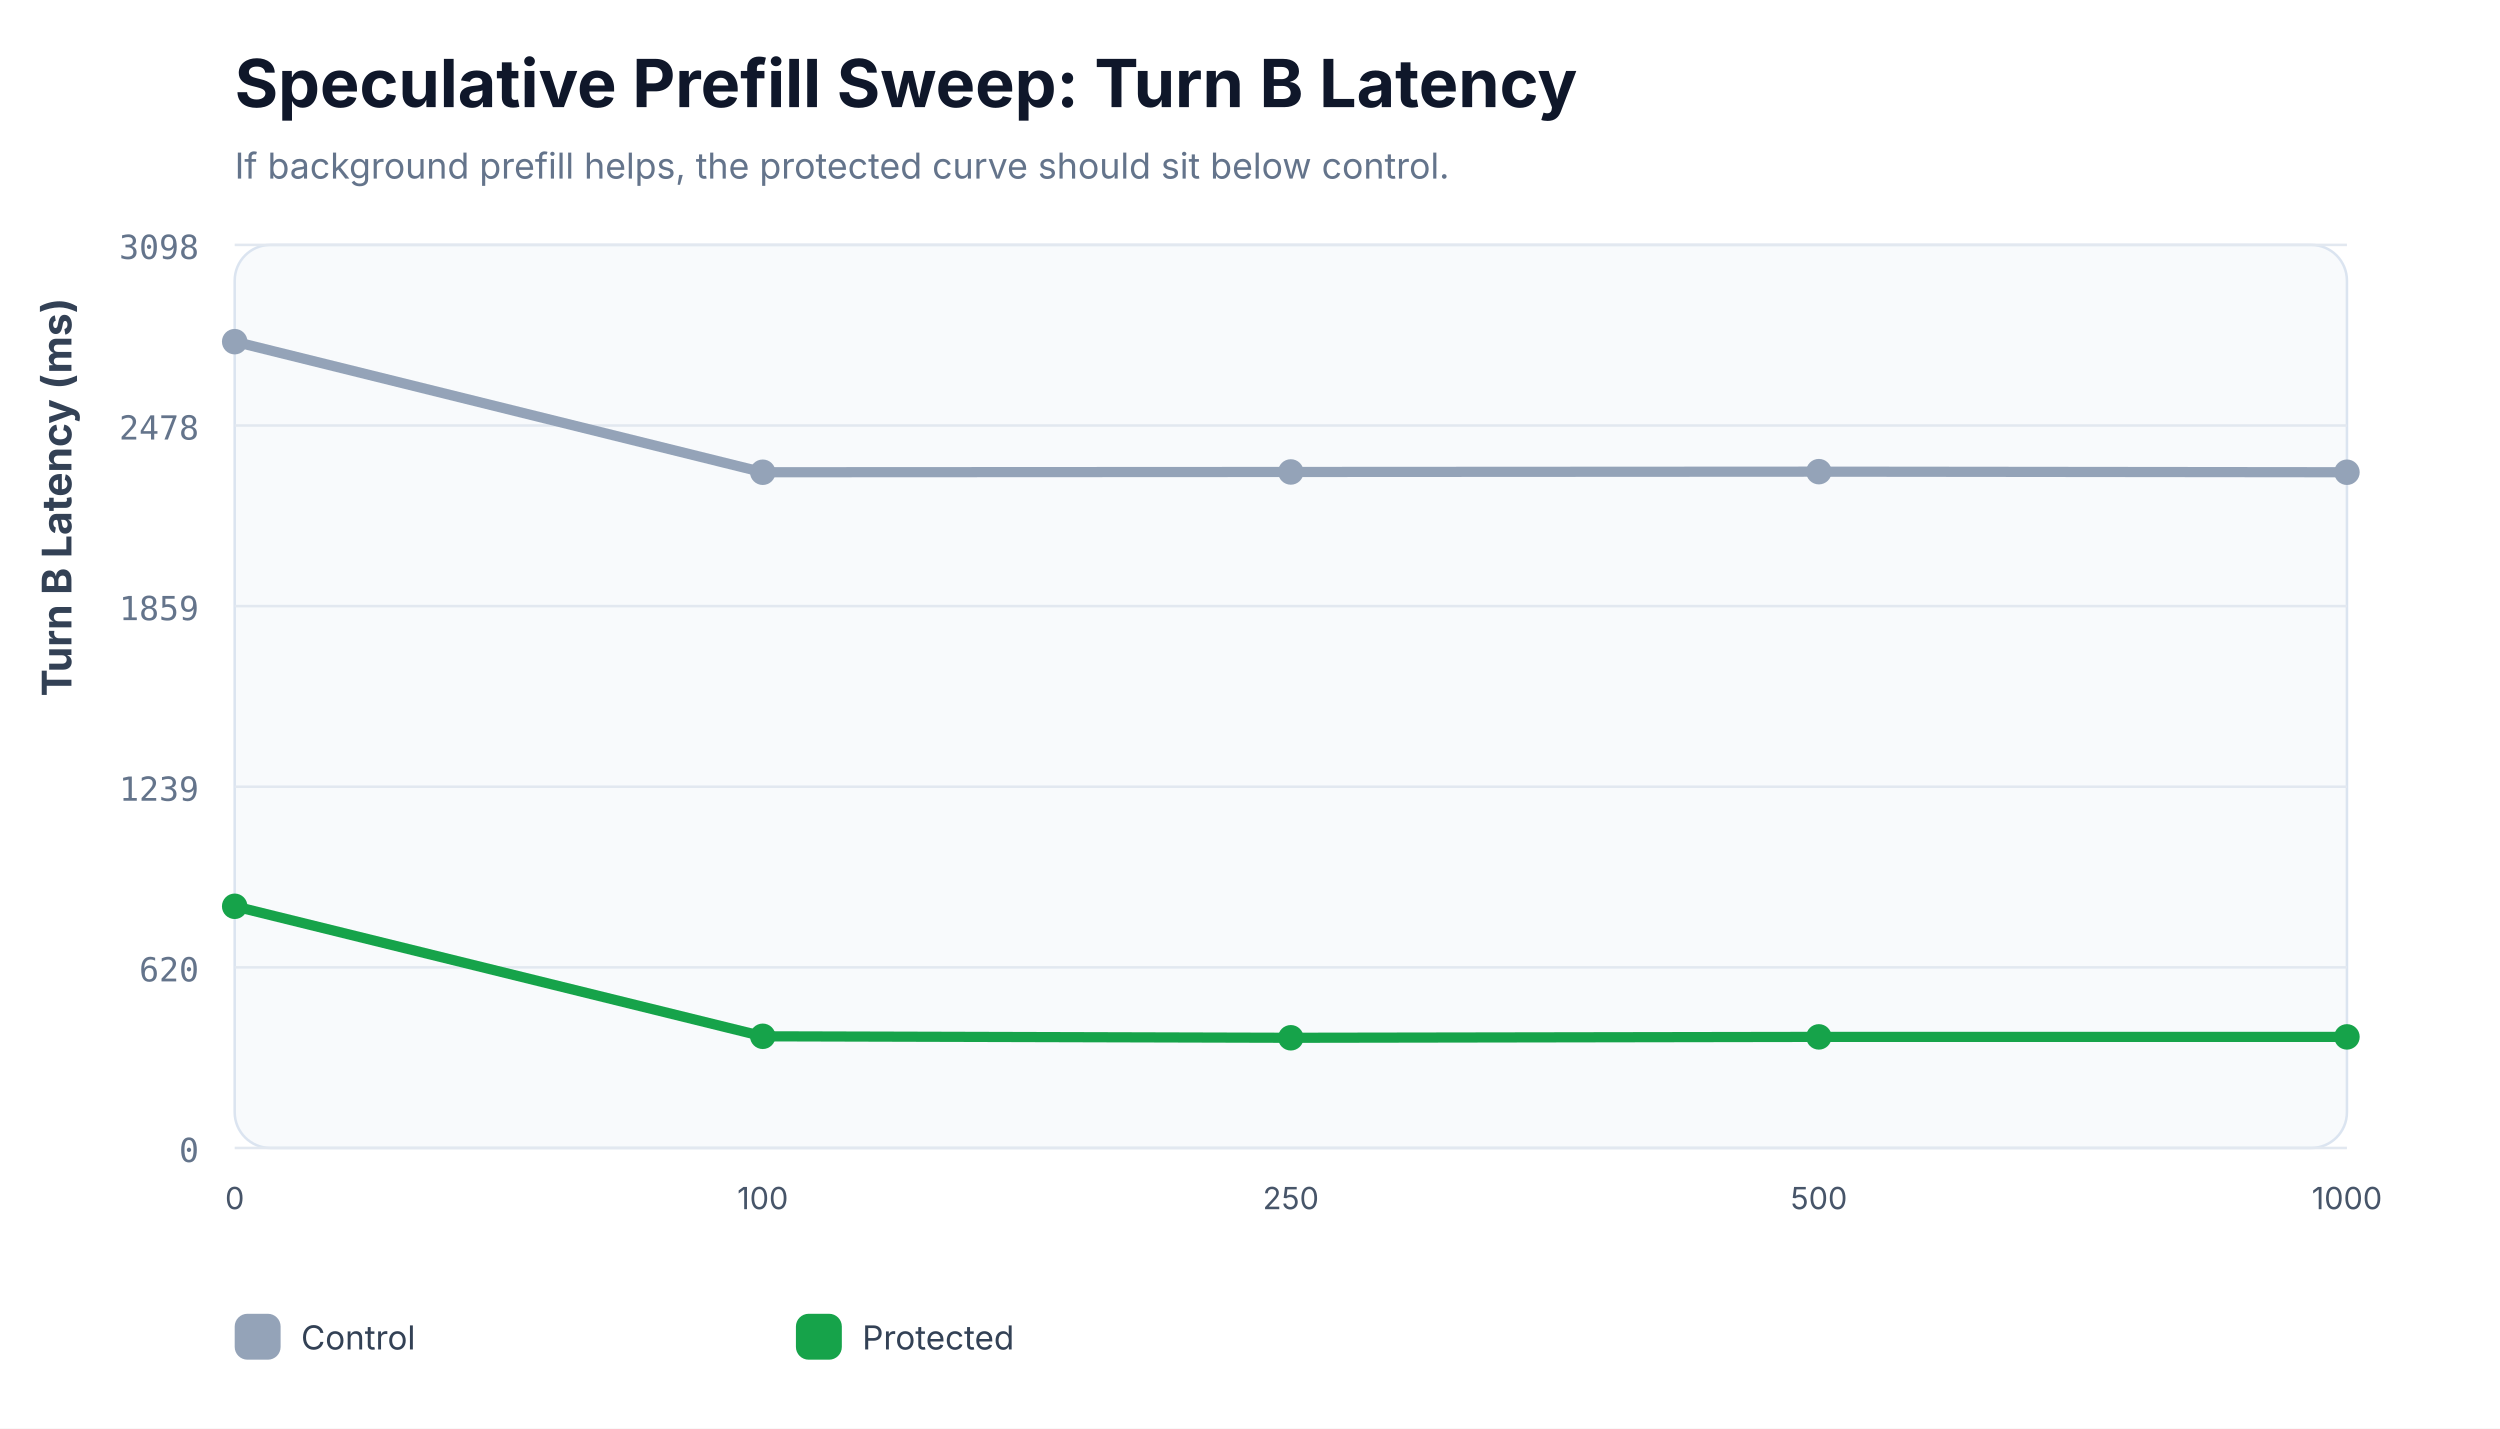
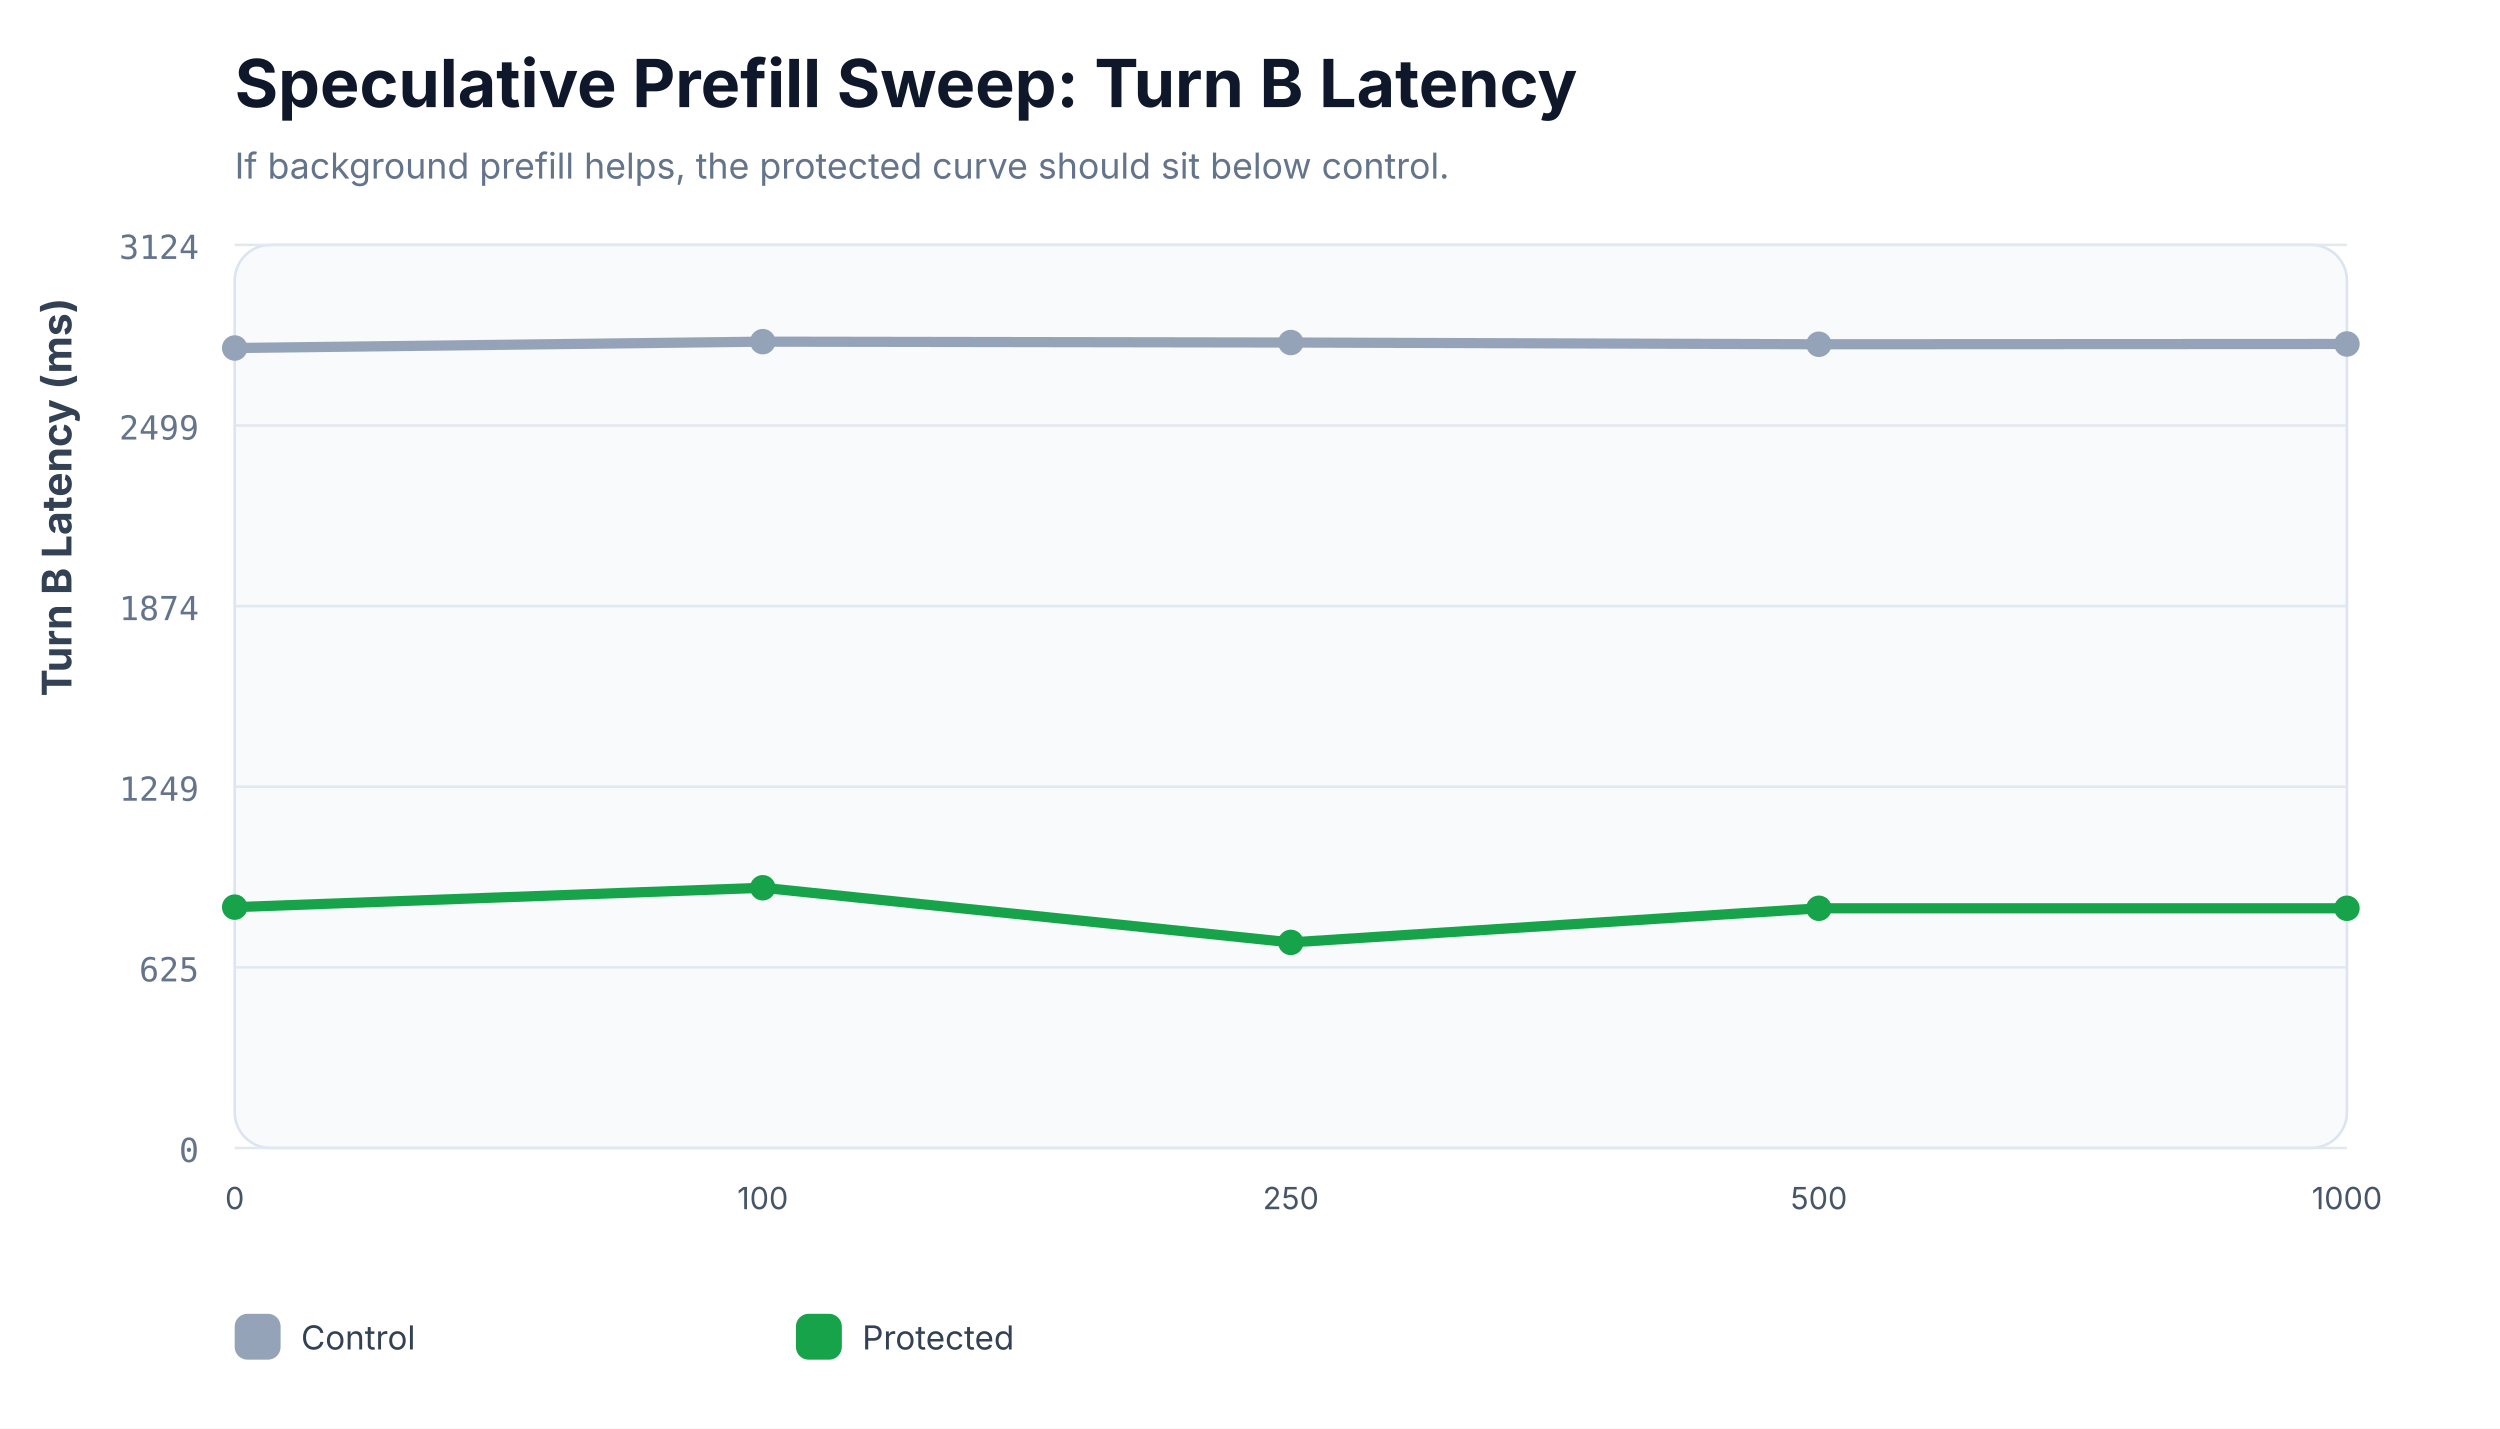
<svg xmlns="http://www.w3.org/2000/svg" width="980" height="560" viewBox="0 0 980 560">
  <rect width="100%" height="100%" fill="#ffffff" />
  <text x="92" y="42" font-family="Inter, Arial, sans-serif" font-size="26" font-weight="700" fill="#0f172a">Speculative Prefill Sweep: Turn B Latency</text>
  <text x="92" y="70" font-family="Inter, Arial, sans-serif" font-size="14" fill="#64748b">If background prefill helps, the protected curve should sit below control.</text>
  <rect x="92" y="96" width="828" height="354" rx="14" fill="#f8fafc" stroke="#dbe4f0" />
  <line x1="92" y1="450.00" x2="920" y2="450.00" stroke="#e2e8f0" stroke-width="1" />
  <text x="78" y="455.50" text-anchor="end" font-family="JetBrains Mono, monospace" font-size="13" fill="#64748b">0</text>
  <line x1="92" y1="379.20" x2="920" y2="379.20" stroke="#e2e8f0" stroke-width="1" />
-   <text x="78" y="384.70" text-anchor="end" font-family="JetBrains Mono, monospace" font-size="13" fill="#64748b">620</text>
+   <text x="78" y="384.70" text-anchor="end" font-family="JetBrains Mono, monospace" font-size="13" fill="#64748b">625</text>
  <line x1="92" y1="308.40" x2="920" y2="308.40" stroke="#e2e8f0" stroke-width="1" />
-   <text x="78" y="313.90" text-anchor="end" font-family="JetBrains Mono, monospace" font-size="13" fill="#64748b">1239</text>
+   <text x="78" y="313.90" text-anchor="end" font-family="JetBrains Mono, monospace" font-size="13" fill="#64748b">1249</text>
  <line x1="92" y1="237.60" x2="920" y2="237.60" stroke="#e2e8f0" stroke-width="1" />
-   <text x="78" y="243.10" text-anchor="end" font-family="JetBrains Mono, monospace" font-size="13" fill="#64748b">1859</text>
+   <text x="78" y="243.10" text-anchor="end" font-family="JetBrains Mono, monospace" font-size="13" fill="#64748b">1874</text>
  <line x1="92" y1="166.80" x2="920" y2="166.80" stroke="#e2e8f0" stroke-width="1" />
-   <text x="78" y="172.30" text-anchor="end" font-family="JetBrains Mono, monospace" font-size="13" fill="#64748b">2478</text>
+   <text x="78" y="172.30" text-anchor="end" font-family="JetBrains Mono, monospace" font-size="13" fill="#64748b">2499</text>
  <line x1="92" y1="96.00" x2="920" y2="96.00" stroke="#e2e8f0" stroke-width="1" />
-   <text x="78" y="101.50" text-anchor="end" font-family="JetBrains Mono, monospace" font-size="13" fill="#64748b">3098</text>
+   <text x="78" y="101.50" text-anchor="end" font-family="JetBrains Mono, monospace" font-size="13" fill="#64748b">3124</text>
  <text x="92.00" y="474" text-anchor="middle" font-family="Inter, Arial, sans-serif" font-size="12" fill="#475569">0</text>
  <text x="299.00" y="474" text-anchor="middle" font-family="Inter, Arial, sans-serif" font-size="12" fill="#475569">100</text>
  <text x="506.00" y="474" text-anchor="middle" font-family="Inter, Arial, sans-serif" font-size="12" fill="#475569">250</text>
  <text x="713.00" y="474" text-anchor="middle" font-family="Inter, Arial, sans-serif" font-size="12" fill="#475569">500</text>
  <text x="920.00" y="474" text-anchor="middle" font-family="Inter, Arial, sans-serif" font-size="12" fill="#475569">1000</text>
-   <polyline fill="none" stroke="#94a3b8" stroke-width="4" points="92.00,133.93 299.00,185.12 506.00,185.01 713.00,184.89 920.00,185.12" />
-   <circle cx="92.00" cy="133.93" r="5" fill="#94a3b8" />
-   <circle cx="299.00" cy="185.12" r="5" fill="#94a3b8" />
-   <circle cx="506.00" cy="185.01" r="5" fill="#94a3b8" />
-   <circle cx="713.00" cy="184.89" r="5" fill="#94a3b8" />
-   <circle cx="920.00" cy="185.12" r="5" fill="#94a3b8" />
+   <polyline fill="none" stroke="#94a3b8" stroke-width="4" points="92.00,136.42 299.00,133.93 506.00,134.27 713.00,134.95 920.00,134.84" />
+   <circle cx="92.00" cy="136.42" r="5" fill="#94a3b8" />
+   <circle cx="299.00" cy="133.93" r="5" fill="#94a3b8" />
+   <circle cx="506.00" cy="134.27" r="5" fill="#94a3b8" />
+   <circle cx="713.00" cy="134.95" r="5" fill="#94a3b8" />
+   <circle cx="920.00" cy="134.84" r="5" fill="#94a3b8" />
  <rect x="92" y="515" width="18" height="18" rx="5" fill="#94a3b8" />
  <text x="118" y="529" font-family="Inter, Arial, sans-serif" font-size="13" fill="#334155">Control</text>
-   <polyline fill="none" stroke="#16a34a" stroke-width="4" points="92.00,355.27 299.00,406.23 506.00,406.81 713.00,406.46 920.00,406.46" />
-   <circle cx="92.00" cy="355.27" r="5" fill="#16a34a" />
-   <circle cx="299.00" cy="406.23" r="5" fill="#16a34a" />
-   <circle cx="506.00" cy="406.81" r="5" fill="#16a34a" />
-   <circle cx="713.00" cy="406.46" r="5" fill="#16a34a" />
-   <circle cx="920.00" cy="406.46" r="5" fill="#16a34a" />
+   <polyline fill="none" stroke="#16a34a" stroke-width="4" points="92.00,355.60 299.00,348.00 506.00,369.42 713.00,356.05 920.00,356.05" />
+   <circle cx="92.00" cy="355.60" r="5" fill="#16a34a" />
+   <circle cx="299.00" cy="348.00" r="5" fill="#16a34a" />
+   <circle cx="506.00" cy="369.42" r="5" fill="#16a34a" />
+   <circle cx="713.00" cy="356.05" r="5" fill="#16a34a" />
+   <circle cx="920.00" cy="356.05" r="5" fill="#16a34a" />
  <rect x="312" y="515" width="18" height="18" rx="5" fill="#16a34a" />
  <text x="338" y="529" font-family="Inter, Arial, sans-serif" font-size="13" fill="#334155">Protected</text>
  <text x="28" y="273.00" transform="rotate(-90 28 273.00)" font-family="Inter, Arial, sans-serif" font-size="16" font-weight="700" fill="#334155">Turn B Latency (ms)</text>
</svg>
